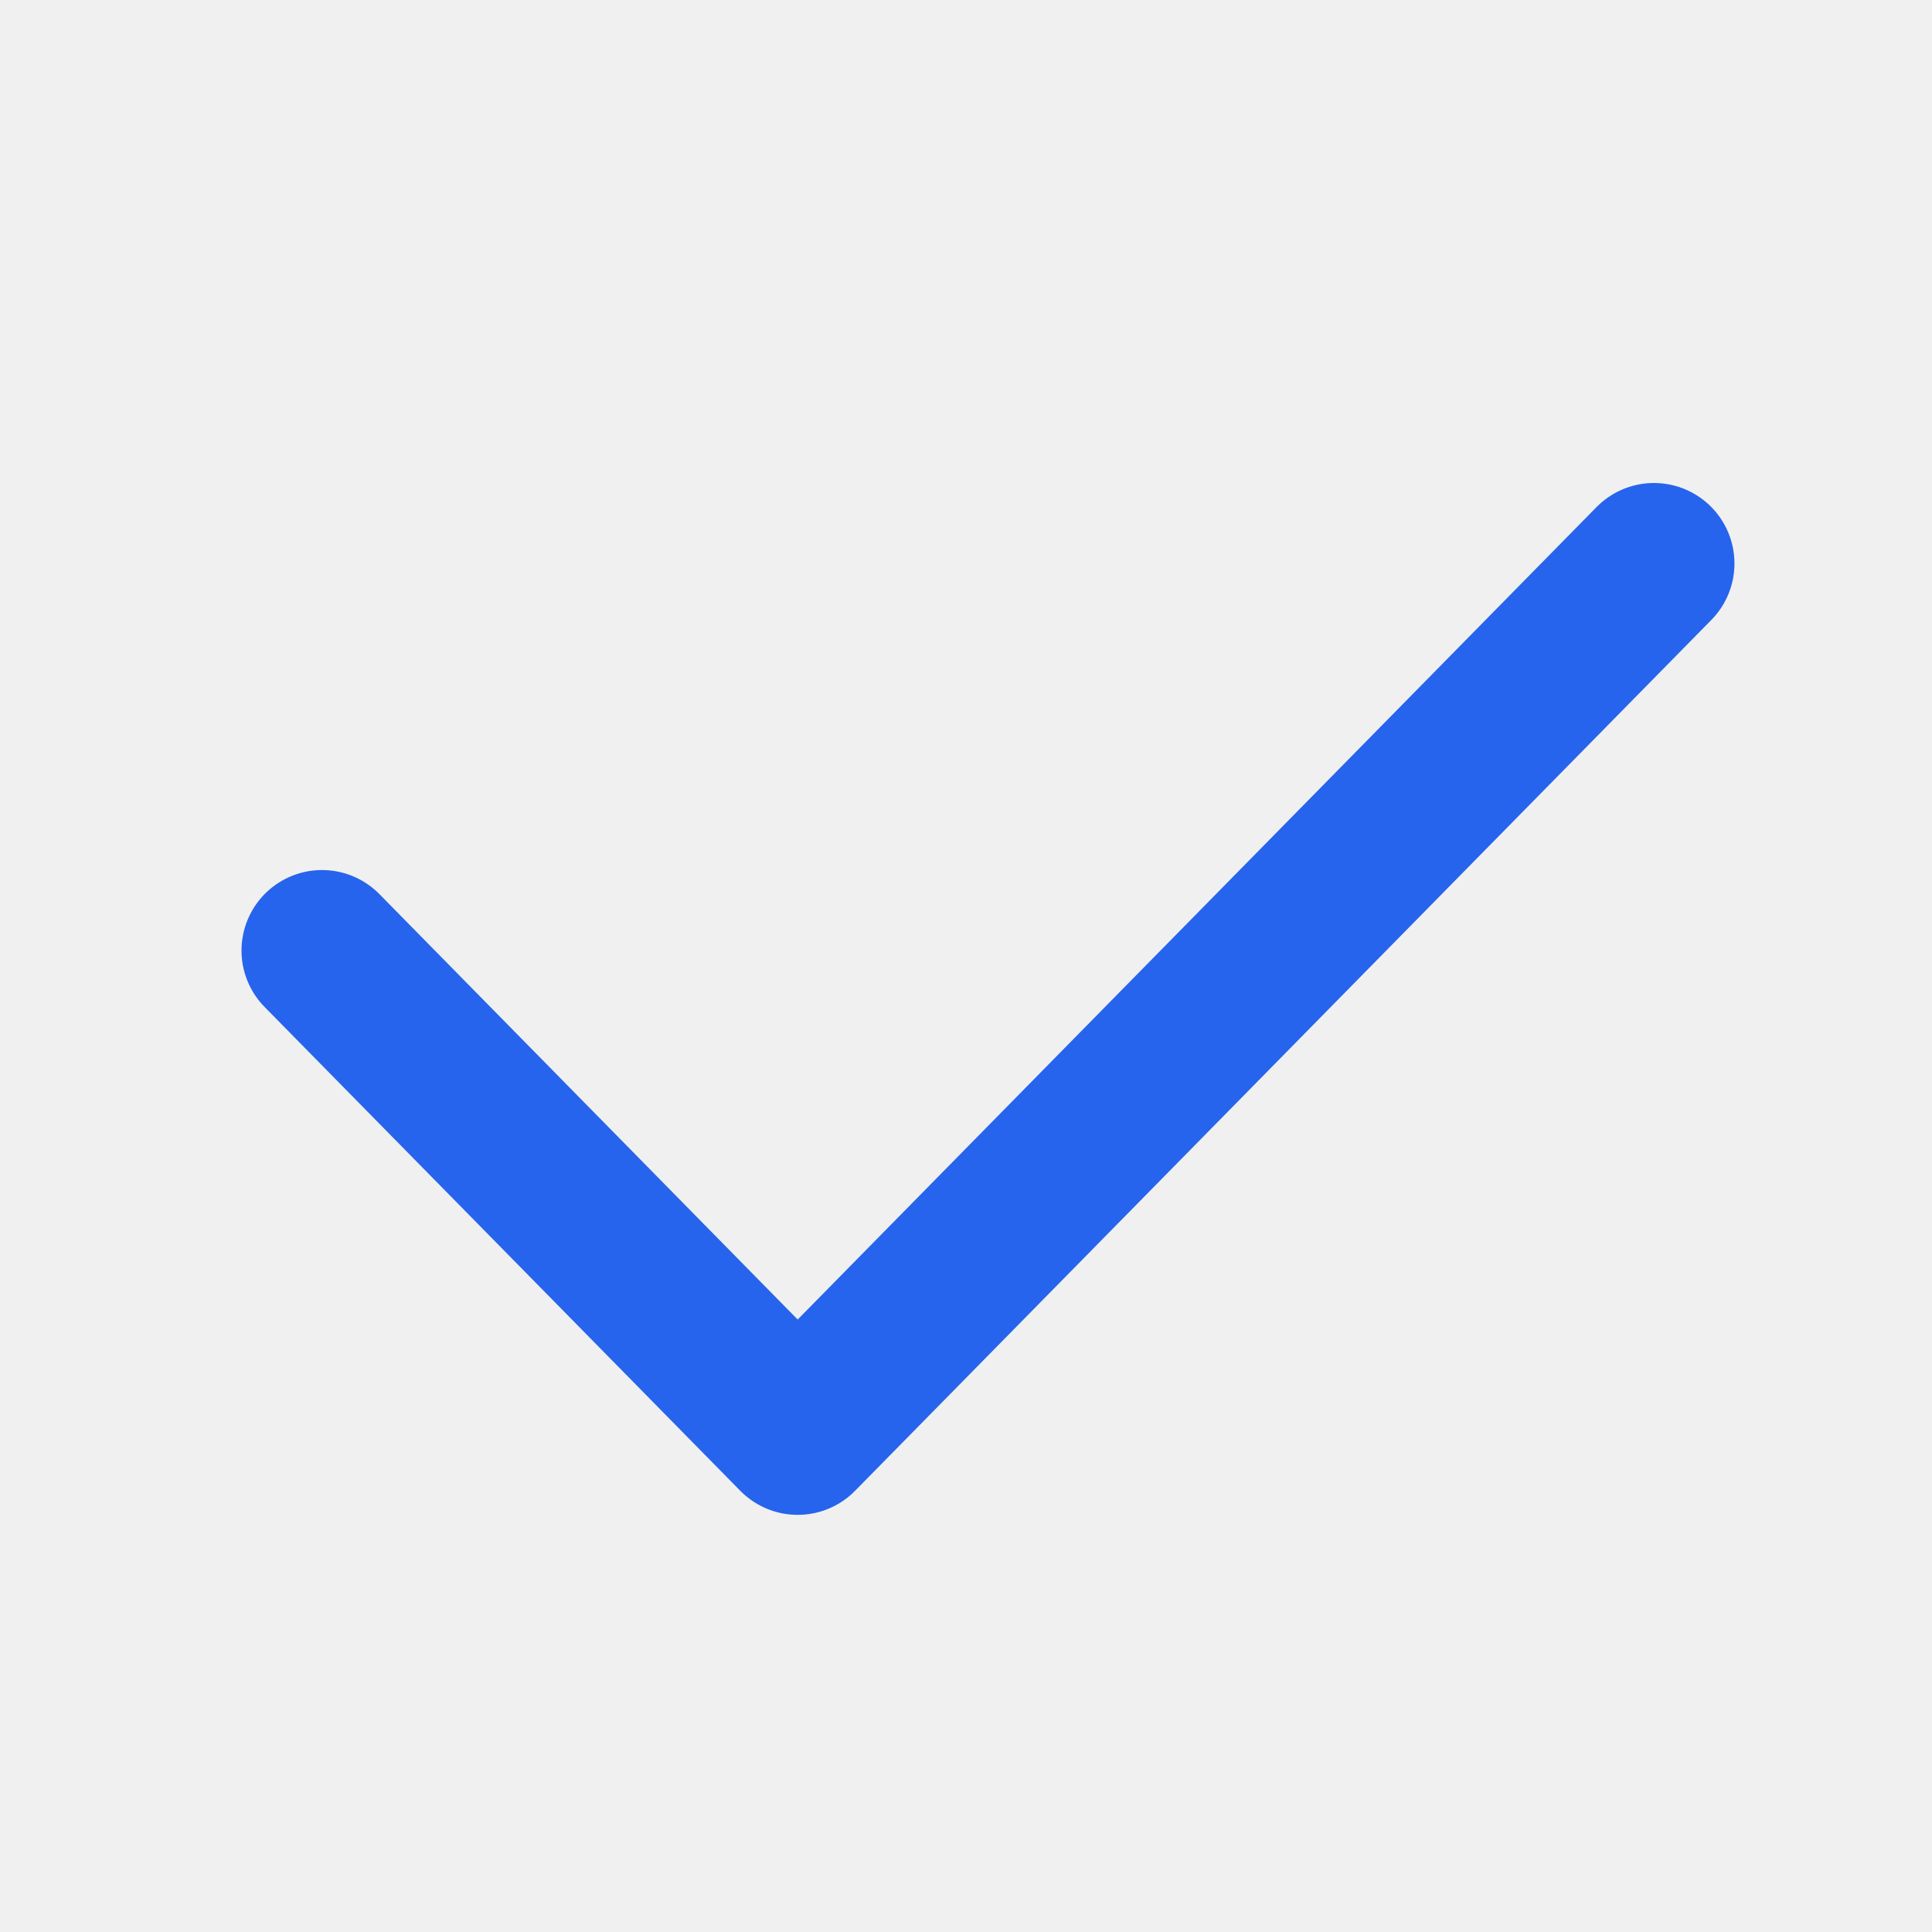
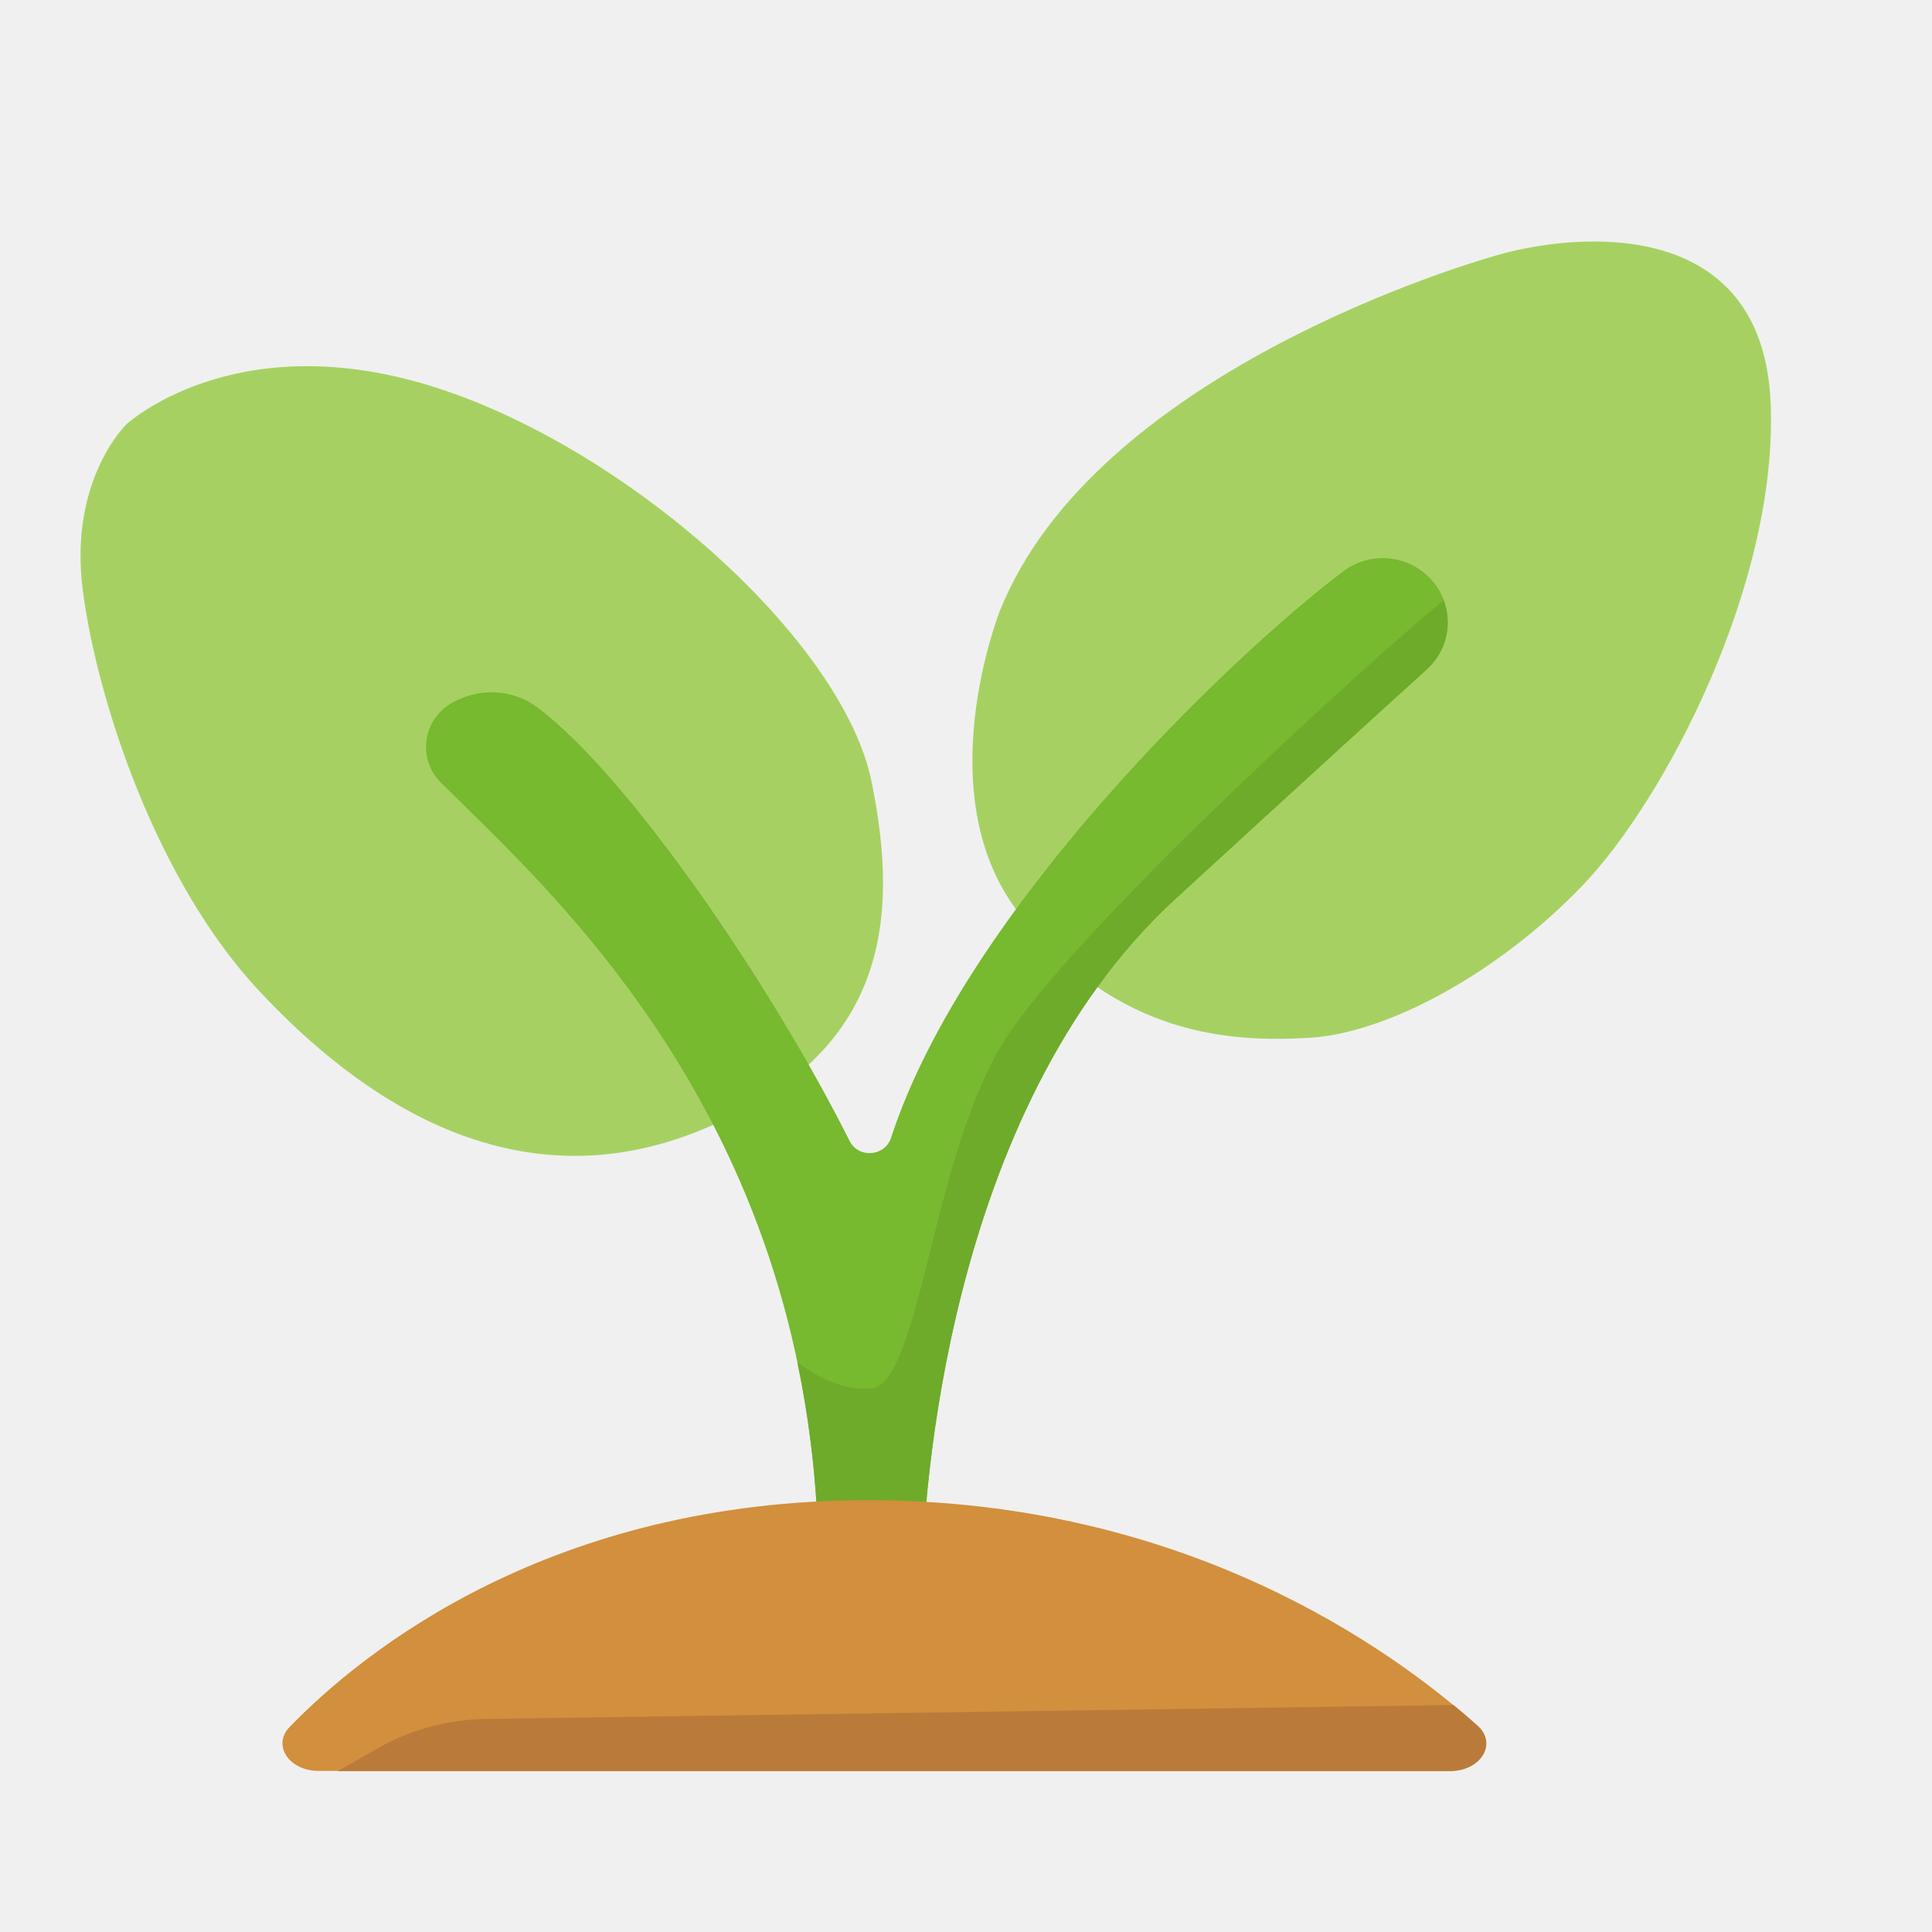
<svg xmlns="http://www.w3.org/2000/svg" width="24" height="24" viewBox="0 0 24 24" fill="none">
-   <path d="M4 11.808L9.909 17.818L20.546 7" stroke="#2664ED" stroke-width="2" stroke-linecap="round" stroke-linejoin="round" />
+   <g clip-path="url(#clip0_2873_6799)">
+     <path d="M1.569 5.272C1.569 5.272 0.849 5.965 1.029 7.337C1.208 8.708 1.944 10.936 3.204 12.293C4.465 13.65 6.371 14.977 8.681 14.049C10.992 13.12 11.188 11.482 10.827 9.711C10.467 7.941 7.751 5.523 5.321 4.785C2.89 4.048 1.569 5.272 1.569 5.272Z" fill="#A6D162" />
+     <path d="M12.423 7.582C12.423 7.582 11.493 9.913 12.693 11.388C13.893 12.862 15.273 12.951 16.264 12.892C17.255 12.834 18.635 12.066 19.655 11.004C20.676 9.943 22.086 7.258 21.996 5.015C21.906 2.773 19.789 2.877 18.755 3.128C18.166 3.272 13.594 4.662 12.423 7.583V7.582Z" fill="#A6D162" />
+     <path d="M5.622 8.728C5.251 8.932 5.179 9.426 5.478 9.723C6.84 11.074 9.981 13.841 10.162 19.069C10.341 24.268 11.452 19.629 11.452 19.629C11.452 19.629 11.452 14.053 14.604 11.162C16.276 9.628 17.213 8.774 17.724 8.311C18.043 8.023 18.073 7.54 17.793 7.215C17.515 6.892 17.028 6.839 16.687 7.097C15.3 8.143 11.99 11.309 11.069 14.134C10.992 14.369 10.664 14.393 10.553 14.172C9.596 12.26 7.823 9.649 6.675 8.787C6.376 8.562 5.966 8.54 5.636 8.72C5.632 8.722 5.627 8.725 5.622 8.727V8.728Z" fill="#77B92F" />
+     <path d="M14.604 11.166C16.276 9.632 17.214 8.779 17.725 8.316C17.972 8.092 18.045 7.752 17.934 7.458C17.116 8.115 13.563 11.342 12.545 12.823C11.581 14.225 11.445 17.189 10.824 17.248C10.477 17.281 10.137 17.099 9.905 16.922C10.044 17.589 10.136 18.303 10.163 19.072C10.169 19.256 10.177 19.425 10.185 19.585L11.455 19.52C11.475 18.723 11.716 13.816 14.604 11.165V11.166Z" fill="#6EAB2A" />
+     <path d="M3.958 21.999H18.008C18.39 21.999 18.598 21.658 18.35 21.436C17.282 20.479 14.715 18.636 10.782 18.636C6.85 18.636 4.518 20.502 3.597 21.454C3.379 21.679 3.59 21.999 3.958 21.999Z" fill="#D28F3D" />
+     <path d="M4.684 21.723L4.198 22.001H18.014C18.397 22.001 18.604 21.66 18.356 21.438C18.267 21.357 18.166 21.271 18.056 21.18L6.039 21.353C5.562 21.36 5.095 21.487 4.683 21.723H4.684Z" fill="#BA7B3A" />
+   </g>
+   <defs>
+     <clipPath id="clip0_2873_6799">
+       <rect width="21" height="19" fill="white" transform="translate(1 3)" />
+     </clipPath>
+   </defs>
</svg>
